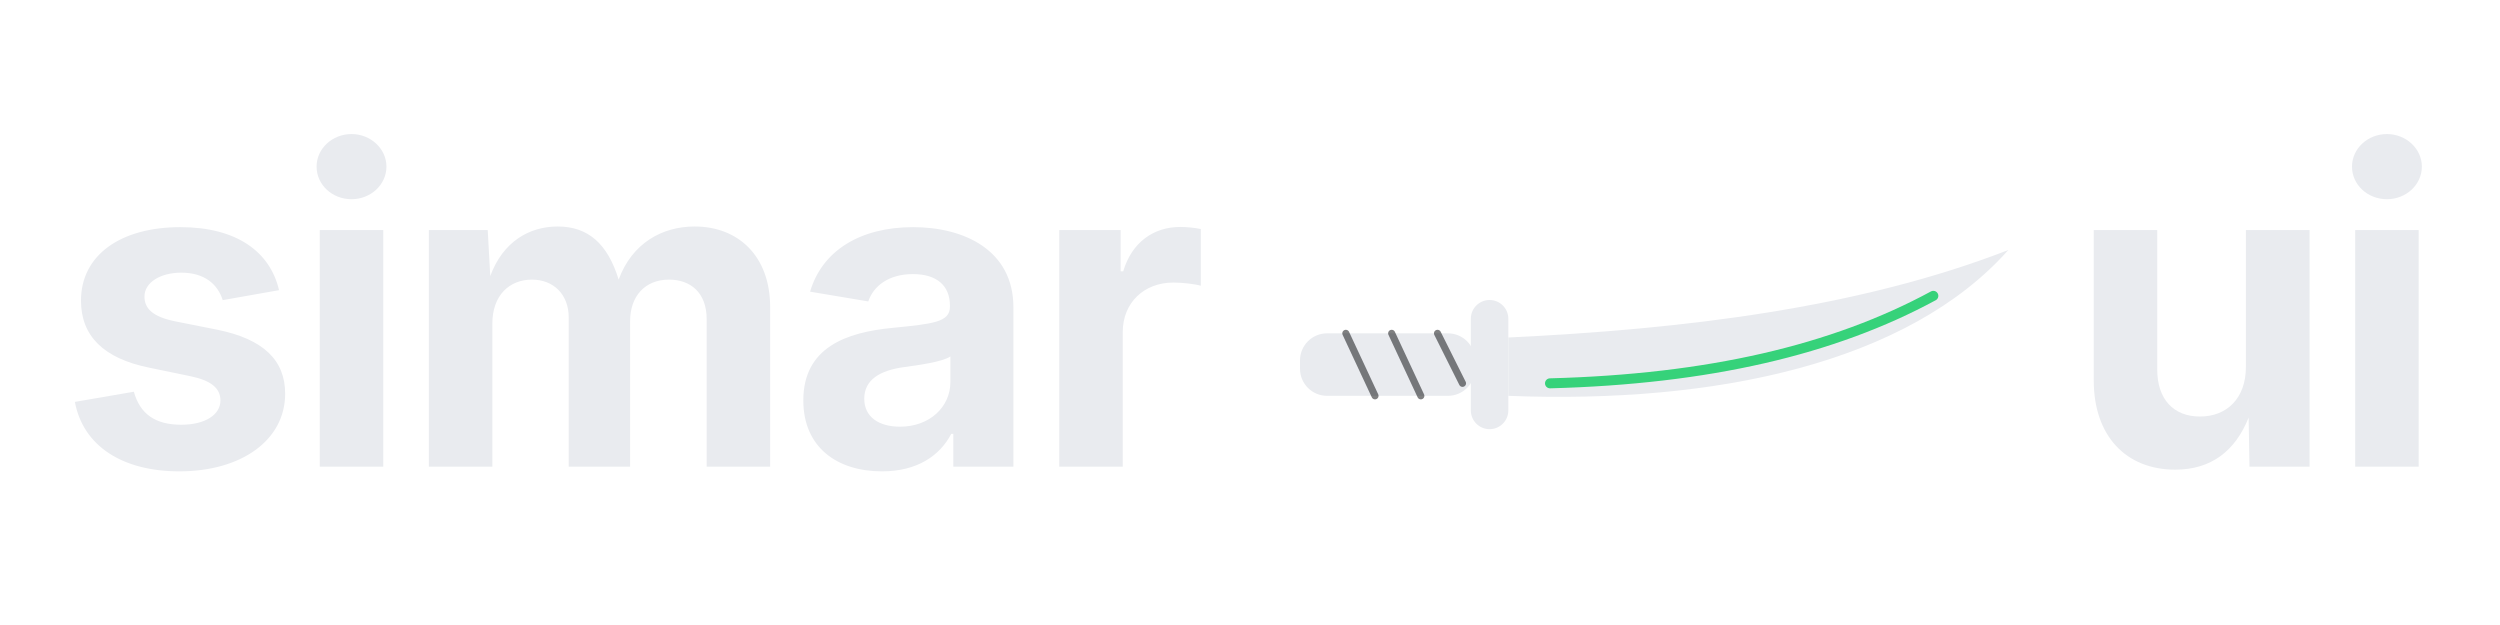
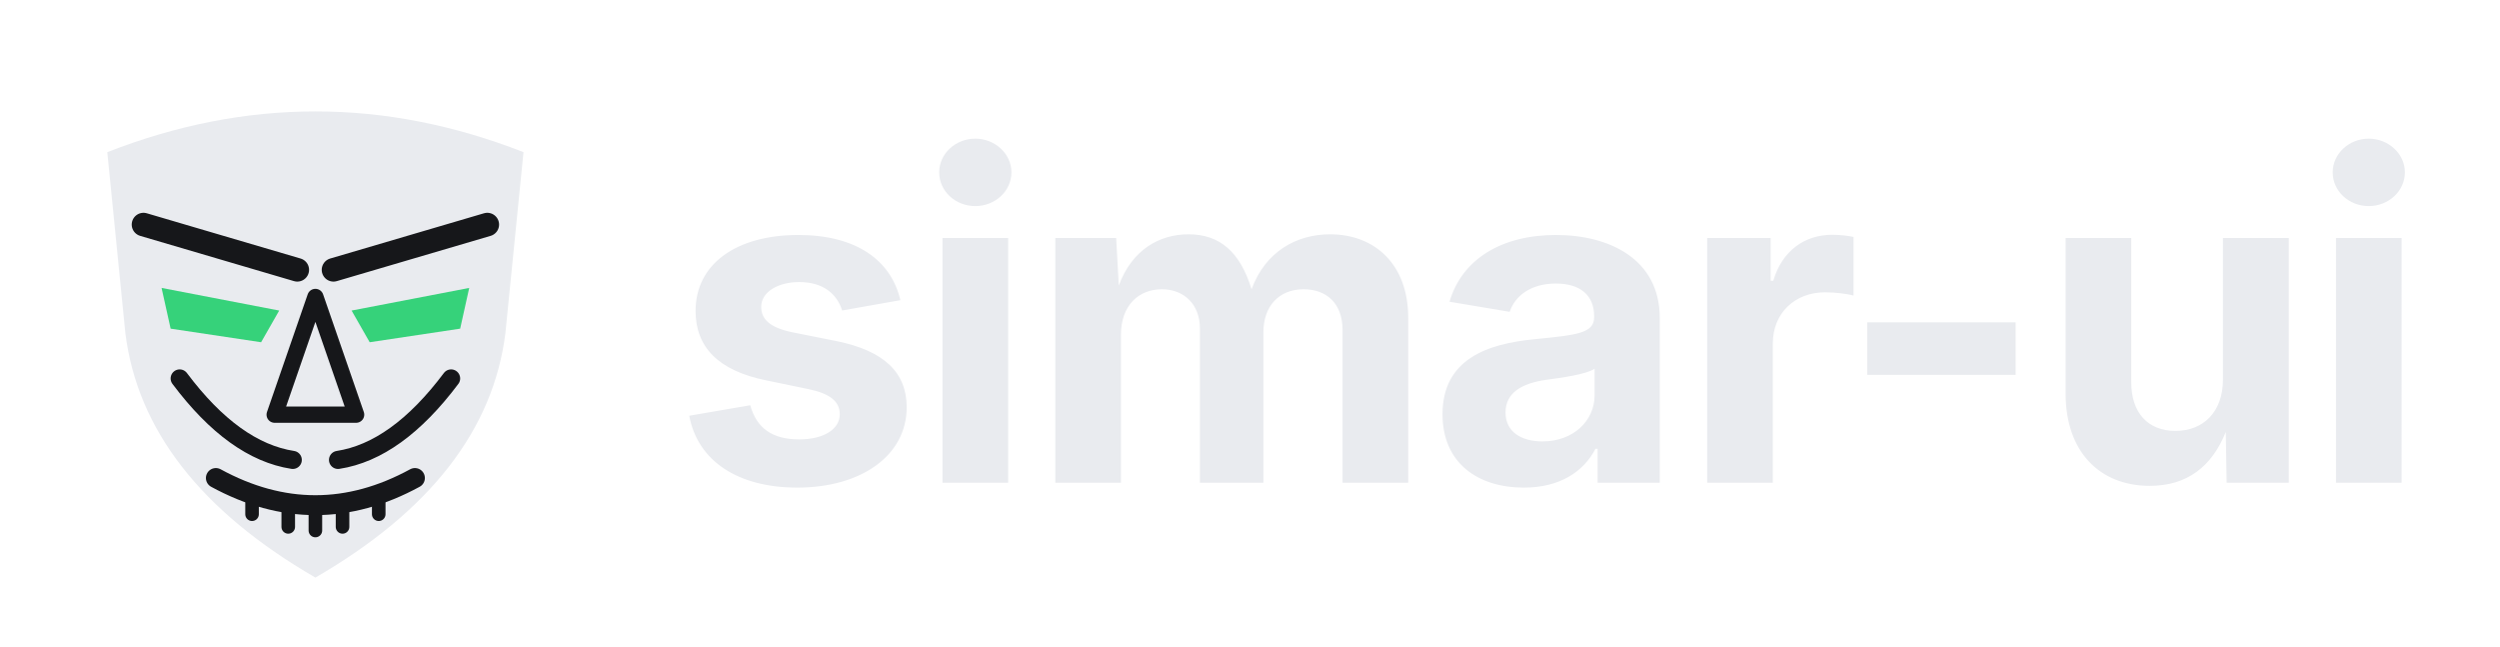
- <svg xmlns="http://www.w3.org/2000/svg" viewBox="0 0 600 150" role="img" aria-labelledby="t">
+ <svg xmlns="http://www.w3.org/2000/svg" viewBox="0 0 580 150" role="img" aria-labelledby="t">
+   <g transform="translate(6 8) scale(2.1)">
+     <path d="M9 13Q32 4 55 13L53 33Q51 49 32 60Q13 49 11 33Z" fill="#e9ebef" />
+     <path d="M13 21L30 26M51 21L34 26" stroke="#16171a" stroke-width="2.6" stroke-linecap="round" fill="none" />
+     <path d="M15 28L28 30.5L26 34L16 32.5ZM49 28L36 30.5L38 34L48 32.5Z" fill="#36d27a" />
+     <path d="M32 29L27.5 42H36.5Z" fill="none" stroke="#16171a" stroke-width="1.8" stroke-linejoin="round" />
+     <path d="M17 38Q23 46 29.5 47M47 38Q41 46 34.5 47" stroke="#16171a" stroke-width="2" stroke-linecap="round" fill="none" />
+     <path d="M21 49Q32 55 43 49" stroke="#16171a" stroke-width="2.2" stroke-linecap="round" fill="none" />
+     <path d="M25 50.6V53M29 51.6V54.4M32 52V54.8M35 51.6V54.4M39 50.6V53" stroke="#16171a" stroke-width="1.5" stroke-linecap="round" />
+   </g>
  <g fill="#e9ebef" font-family="Inter, 'Helvetica Neue', Helvetica, Arial, sans-serif" font-weight="700" font-size="104" letter-spacing="-2">
-     <text x="14" y="112" textLength="284" lengthAdjust="spacing">simar</text>
-     <text x="496" y="112" textLength="92" lengthAdjust="spacing">ui</text>
-   </g>
-   <g>
-     <rect x="312" y="80" width="42" height="15" rx="6.5" fill="#e9ebef" />
-     <path d="M323 80l7 15M334 80l7 15M345 80l6 12" stroke="#16171a" stroke-width="1.7" stroke-linecap="round" opacity=".55" />
-     <rect x="353" y="72" width="9" height="31" rx="4.5" fill="#e9ebef" />
-     <path d="M362 81C404 79 446 74 482 60C458 87 412 97 362 95Z" fill="#e9ebef" />
-     <path d="M372 92C410 91 440 84 464 71" fill="none" stroke="#36d27a" stroke-width="2.4" stroke-linecap="round" />
+     <text x="156" y="112" textLength="416" lengthAdjust="spacing">simar-ui</text>
  </g>
</svg>
